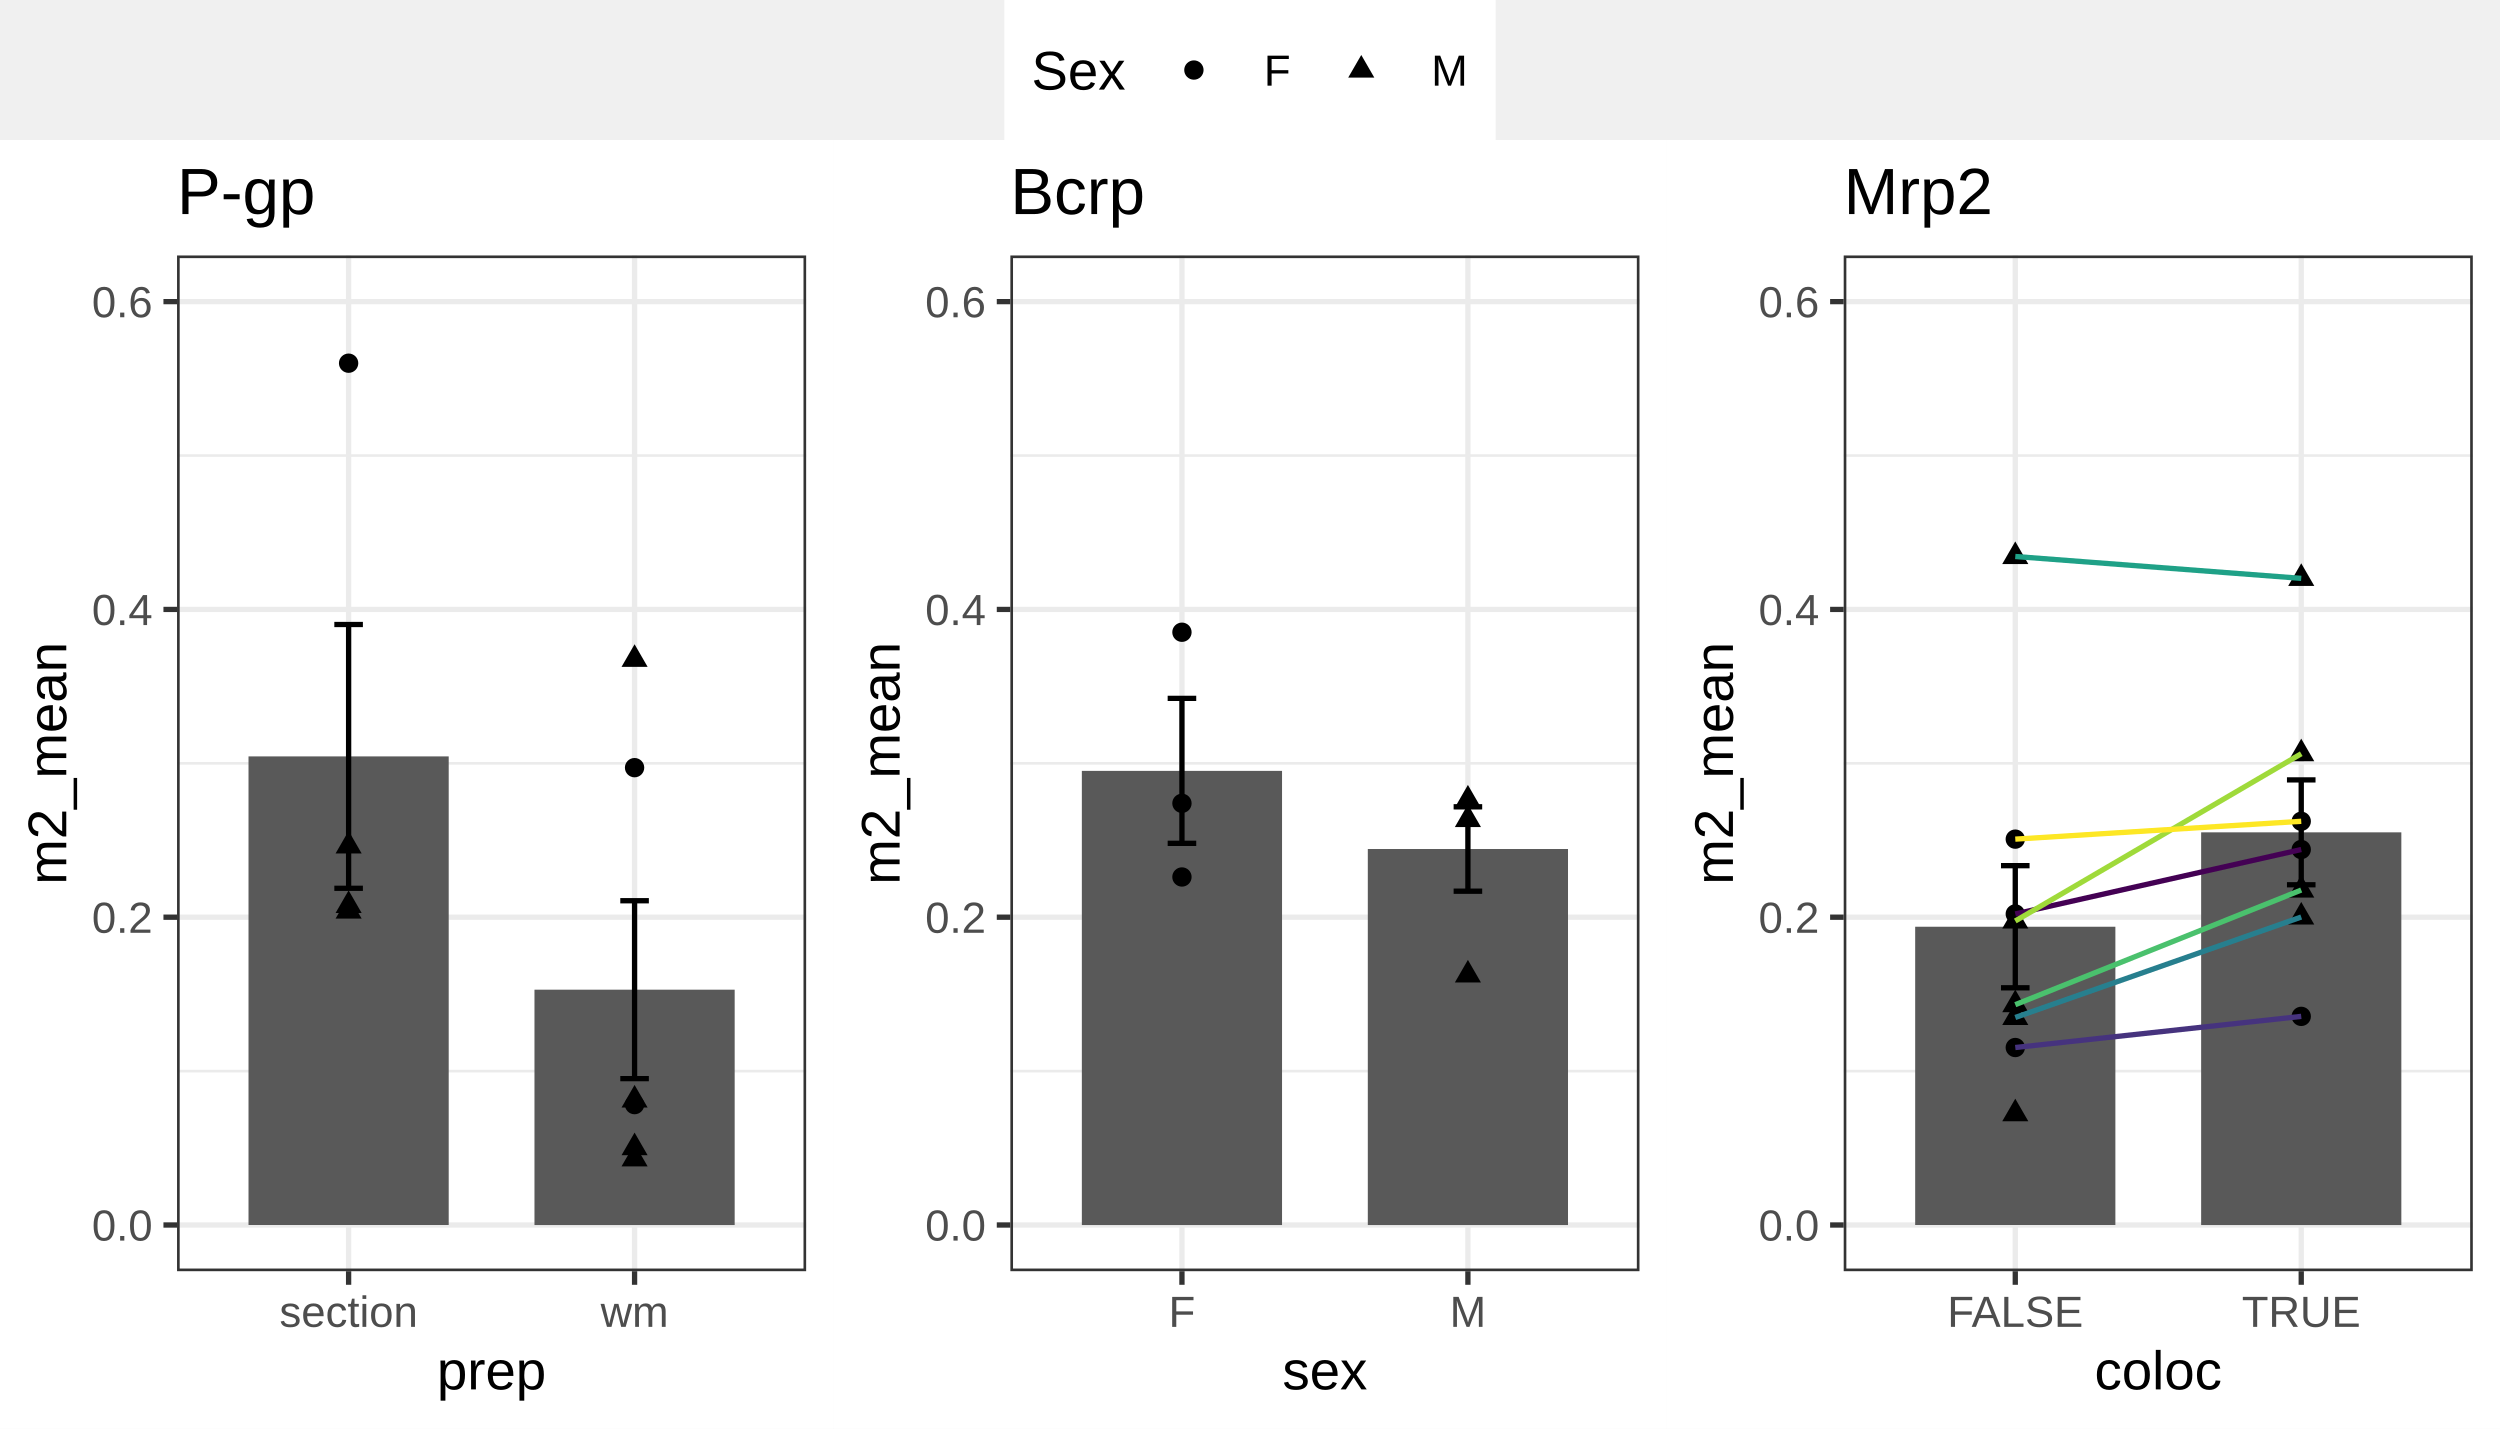
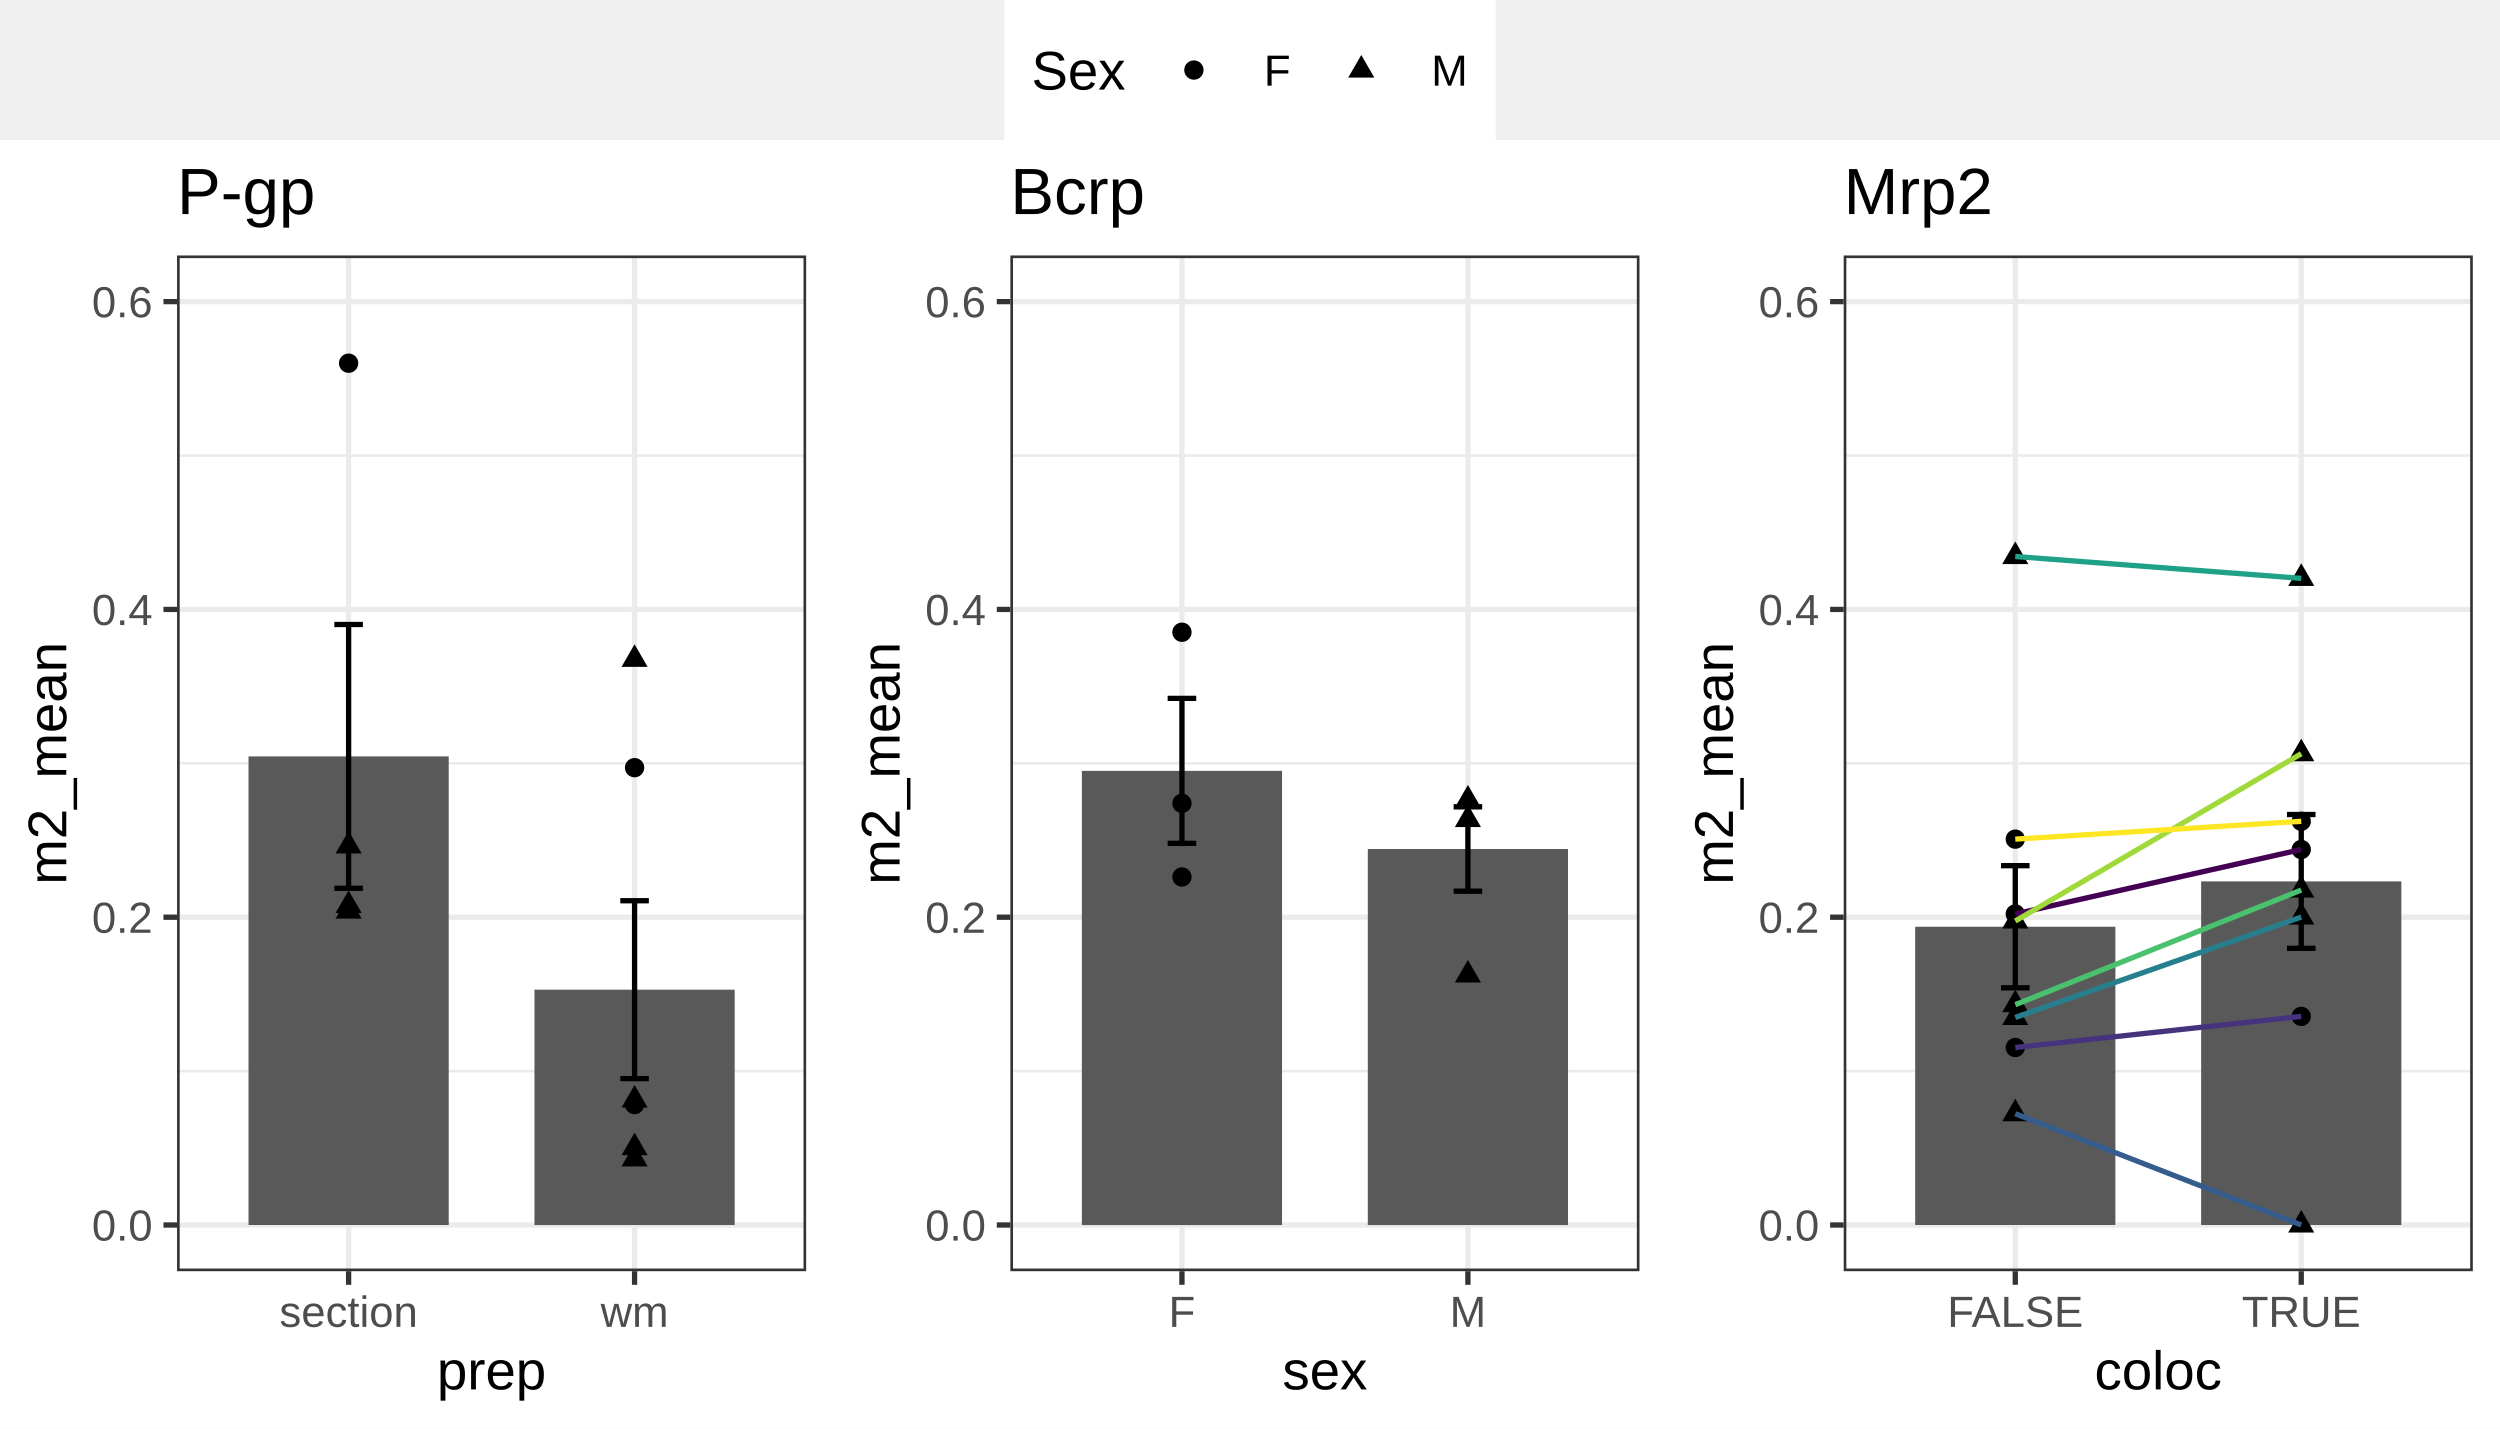
<svg xmlns="http://www.w3.org/2000/svg" class="svglite" width="504.00pt" height="288.00pt" viewBox="0 0 504.00 288.00">
  <defs>
    <style type="text/css">
    .svglite line, .svglite polyline, .svglite polygon, .svglite path, .svglite rect, .svglite circle {
      fill: none;
      stroke: #000000;
      stroke-linecap: round;
      stroke-linejoin: round;
      stroke-miterlimit: 10.00;
    }
    .svglite text {
      white-space: pre;
    }
  </style>
  </defs>
  <rect width="100%" height="100%" style="stroke: none; fill: none;" />
  <defs>
    <clipPath id="cpMC4wMHw1MDQuMDB8MC4wMHwyODguMDA=">
      <rect x="0.00" y="0.00" width="504.00" height="288.00" />
    </clipPath>
  </defs>
  <g clip-path="url(#cpMC4wMHw1MDQuMDB8MC4wMHwyODguMDA=)">
    <rect x="202.47" y="0" width="99.06" height="28.24" style="stroke-width: 1.07; stroke: none; fill: #FFFFFF;" />
    <text x="207.95" y="18.06" style="font-size: 11.00px; font-family: &quot;Arial&quot;;" textLength="18.96px" lengthAdjust="spacingAndGlyphs">Sex</text>
    <rect x="232.05" y="5.48" width="17.28" height="17.28" style="stroke-width: 1.07; stroke: none; fill: #FFFFFF;" />
    <circle cx="240.69" cy="14.12" r="1.95" style="stroke-width: 0.71; stroke: none; fill: #000000;" />
    <rect x="265.79" y="5.48" width="17.28" height="17.28" style="stroke-width: 1.07; stroke: none; fill: #FFFFFF;" />
    <polygon points="274.43,11.08 277.06,15.64 271.80,15.64 " style="stroke-width: 0.71; stroke: none; fill: #000000;" />
    <text x="254.81" y="17.27" style="font-size: 8.80px; font-family: &quot;Arial&quot;;" textLength="5.37px" lengthAdjust="spacingAndGlyphs">F</text>
    <text x="288.55" y="17.27" style="font-size: 8.80px; font-family: &quot;Arial&quot;;" textLength="7.33px" lengthAdjust="spacingAndGlyphs">M</text>
  </g>
  <defs>
    <clipPath id="cpMC4wMHw1MDQuMDB8MjguMjR8Mjg4LjAw">
      <rect x="0.00" y="28.24" width="504.00" height="259.76" />
    </clipPath>
  </defs>
  <g clip-path="url(#cpMC4wMHw1MDQuMDB8MjguMjR8Mjg4LjAw)">
</g>
  <g clip-path="url(#cpMC4wMHw1MDQuMDB8MC4wMHwyODguMDA=)">
</g>
  <defs>
    <clipPath id="cpMC4wMHwxNjguMDB8MjguMjR8Mjg4LjAw">
      <rect x="0.00" y="28.24" width="168.00" height="259.76" />
    </clipPath>
  </defs>
  <g clip-path="url(#cpMC4wMHwxNjguMDB8MjguMjR8Mjg4LjAw)">
    <rect x="-0" y="28.24" width="168.00" height="259.76" style="stroke-width: 1.07; stroke: #FFFFFF; fill: #FFFFFF;" />
  </g>
  <g clip-path="url(#cpMC4wMHw1MDQuMDB8MC4wMHwyODguMDA=)">
</g>
  <defs>
    <clipPath id="cpMzUuNjl8MTYyLjUyfDUxLjUwfDI1Ni4yNw==">
      <rect x="35.69" y="51.50" width="126.83" height="204.77" />
    </clipPath>
  </defs>
  <g clip-path="url(#cpMzUuNjl8MTYyLjUyfDUxLjUwfDI1Ni4yNw==)">
    <rect x="35.69" y="51.50" width="126.83" height="204.77" style="stroke-width: 1.07; stroke: none; fill: #FFFFFF;" />
    <polyline points="35.69,215.94 162.52,215.94 " style="stroke-width: 0.53; stroke: #EBEBEB; stroke-linecap: butt;" />
    <polyline points="35.69,153.89 162.52,153.89 " style="stroke-width: 0.53; stroke: #EBEBEB; stroke-linecap: butt;" />
    <polyline points="35.69,91.84 162.52,91.84 " style="stroke-width: 0.53; stroke: #EBEBEB; stroke-linecap: butt;" />
    <polyline points="35.69,246.96 162.52,246.96 " style="stroke-width: 1.07; stroke: #EBEBEB; stroke-linecap: butt;" />
    <polyline points="35.69,184.91 162.52,184.91 " style="stroke-width: 1.07; stroke: #EBEBEB; stroke-linecap: butt;" />
    <polyline points="35.69,122.86 162.52,122.86 " style="stroke-width: 1.07; stroke: #EBEBEB; stroke-linecap: butt;" />
    <polyline points="35.69,60.81 162.52,60.81 " style="stroke-width: 1.07; stroke: #EBEBEB; stroke-linecap: butt;" />
    <polyline points="70.28,256.27 70.28,51.50 " style="stroke-width: 1.07; stroke: #EBEBEB; stroke-linecap: butt;" />
    <polyline points="127.93,256.27 127.93,51.50 " style="stroke-width: 1.07; stroke: #EBEBEB; stroke-linecap: butt;" />
    <rect x="50.10" y="152.49" width="40.36" height="94.47" style="stroke-width: 1.07; stroke: none; stroke-linecap: butt; stroke-linejoin: miter; fill: #595959;" />
    <rect x="107.75" y="199.52" width="40.36" height="47.45" style="stroke-width: 1.07; stroke: none; stroke-linecap: butt; stroke-linejoin: miter; fill: #595959;" />
    <polyline points="67.40,125.90 73.16,125.90 " style="stroke-width: 1.07; stroke-linecap: butt;" />
    <polyline points="70.28,125.90 70.28,179.08 " style="stroke-width: 1.07; stroke-linecap: butt;" />
    <polyline points="67.40,179.08 73.16,179.08 " style="stroke-width: 1.07; stroke-linecap: butt;" />
    <polyline points="125.05,181.59 130.81,181.59 " style="stroke-width: 1.07; stroke-linecap: butt;" />
    <polyline points="127.93,181.59 127.93,217.45 " style="stroke-width: 1.07; stroke-linecap: butt;" />
    <polyline points="125.05,217.45 130.81,217.45 " style="stroke-width: 1.07; stroke-linecap: butt;" />
    <polygon points="127.93,230.58 130.56,235.14 125.30,235.14 " style="stroke-width: 0.71; stroke: none; fill: #000000;" />
    <polygon points="127.93,228.33 130.56,232.89 125.30,232.89 " style="stroke-width: 0.71; stroke: none; fill: #000000;" />
    <circle cx="70.28" cy="73.22" r="1.95" style="stroke-width: 0.71; stroke: none; fill: #000000;" />
    <circle cx="127.93" cy="222.69" r="1.95" style="stroke-width: 0.71; stroke: none; fill: #000000;" />
    <polygon points="70.28,167.50 72.91,172.06 67.65,172.06 " style="stroke-width: 0.71; stroke: none; fill: #000000;" />
    <polygon points="70.28,180.63 72.91,185.19 67.65,185.19 " style="stroke-width: 0.71; stroke: none; fill: #000000;" />
    <polygon points="70.28,179.50 72.91,184.06 67.65,184.06 " style="stroke-width: 0.71; stroke: none; fill: #000000;" />
    <polygon points="127.93,129.88 130.56,134.44 125.30,134.44 " style="stroke-width: 0.71; stroke: none; fill: #000000;" />
    <circle cx="127.93" cy="154.76" r="1.95" style="stroke-width: 0.71; stroke: none; fill: #000000;" />
    <polygon points="127.93,218.72 130.56,223.28 125.30,223.28 " style="stroke-width: 0.71; stroke: none; fill: #000000;" />
    <rect x="35.69" y="51.50" width="126.83" height="204.77" style="stroke-width: 1.07; stroke: #333333;" />
  </g>
  <g clip-path="url(#cpMC4wMHw1MDQuMDB8MC4wMHwyODguMDA=)">
    <text x="30.76" y="250.11" text-anchor="end" style="font-size: 8.80px;fill: #4D4D4D; font-family: &quot;Arial&quot;;" textLength="12.24px" lengthAdjust="spacingAndGlyphs">0.0</text>
    <text x="30.76" y="188.06" text-anchor="end" style="font-size: 8.80px;fill: #4D4D4D; font-family: &quot;Arial&quot;;" textLength="12.24px" lengthAdjust="spacingAndGlyphs">0.2</text>
    <text x="30.76" y="126.01" text-anchor="end" style="font-size: 8.80px;fill: #4D4D4D; font-family: &quot;Arial&quot;;" textLength="12.24px" lengthAdjust="spacingAndGlyphs">0.4</text>
    <text x="30.76" y="63.96" text-anchor="end" style="font-size: 8.80px;fill: #4D4D4D; font-family: &quot;Arial&quot;;" textLength="12.24px" lengthAdjust="spacingAndGlyphs">0.6</text>
    <polyline points="32.95,246.96 35.69,246.96 " style="stroke-width: 1.07; stroke: #333333; stroke-linecap: butt;" />
    <polyline points="32.95,184.91 35.69,184.91 " style="stroke-width: 1.07; stroke: #333333; stroke-linecap: butt;" />
    <polyline points="32.95,122.86 35.69,122.86 " style="stroke-width: 1.07; stroke: #333333; stroke-linecap: butt;" />
    <polyline points="32.95,60.81 35.69,60.81 " style="stroke-width: 1.07; stroke: #333333; stroke-linecap: butt;" />
    <polyline points="70.28,259.01 70.28,256.27 " style="stroke-width: 1.07; stroke: #333333; stroke-linecap: butt;" />
    <polyline points="127.93,259.01 127.93,256.27 " style="stroke-width: 1.07; stroke: #333333; stroke-linecap: butt;" />
    <text x="70.28" y="267.50" text-anchor="middle" style="font-size: 8.80px;fill: #4D4D4D; font-family: &quot;Arial&quot;;" textLength="27.89px" lengthAdjust="spacingAndGlyphs">section</text>
    <text x="127.93" y="267.50" text-anchor="middle" style="font-size: 8.80px;fill: #4D4D4D; font-family: &quot;Arial&quot;;" textLength="13.68px" lengthAdjust="spacingAndGlyphs">wm</text>
    <text x="99.10" y="280.10" text-anchor="middle" style="font-size: 11.00px; font-family: &quot;Arial&quot;;" textLength="22.02px" lengthAdjust="spacingAndGlyphs">prep</text>
    <text transform="translate(13.36,153.89) rotate(-90)" text-anchor="middle" style="font-size: 11.00px; font-family: &quot;Arial&quot;;" textLength="48.93px" lengthAdjust="spacingAndGlyphs">m2_mean</text>
    <text x="35.69" y="43.16" style="font-size: 13.20px; font-family: &quot;Arial&quot;;" textLength="27.86px" lengthAdjust="spacingAndGlyphs">P-gp</text>
  </g>
  <defs>
    <clipPath id="cpMTY4LjAwfDMzNi4wMHwyOC4yNHwyODguMDA=">
      <rect x="168.00" y="28.24" width="168.00" height="259.76" />
    </clipPath>
  </defs>
  <g clip-path="url(#cpMTY4LjAwfDMzNi4wMHwyOC4yNHwyODguMDA=)">
    <rect x="168.00" y="28.24" width="168.00" height="259.76" style="stroke-width: 1.07; stroke: #FFFFFF; fill: #FFFFFF;" />
  </g>
  <g clip-path="url(#cpMC4wMHw1MDQuMDB8MC4wMHwyODguMDA=)">
</g>
  <defs>
    <clipPath id="cpMjAzLjY5fDMzMC41Mnw1MS41MHwyNTYuMjc=">
      <rect x="203.69" y="51.50" width="126.83" height="204.77" />
    </clipPath>
  </defs>
  <g clip-path="url(#cpMjAzLjY5fDMzMC41Mnw1MS41MHwyNTYuMjc=)">
    <rect x="203.69" y="51.50" width="126.83" height="204.77" style="stroke-width: 1.07; stroke: none; fill: #FFFFFF;" />
    <polyline points="203.69,215.94 330.52,215.94 " style="stroke-width: 0.53; stroke: #EBEBEB; stroke-linecap: butt;" />
    <polyline points="203.69,153.89 330.52,153.89 " style="stroke-width: 0.53; stroke: #EBEBEB; stroke-linecap: butt;" />
    <polyline points="203.69,91.84 330.52,91.84 " style="stroke-width: 0.53; stroke: #EBEBEB; stroke-linecap: butt;" />
    <polyline points="203.69,246.96 330.52,246.96 " style="stroke-width: 1.07; stroke: #EBEBEB; stroke-linecap: butt;" />
    <polyline points="203.69,184.91 330.52,184.91 " style="stroke-width: 1.07; stroke: #EBEBEB; stroke-linecap: butt;" />
    <polyline points="203.69,122.86 330.52,122.86 " style="stroke-width: 1.07; stroke: #EBEBEB; stroke-linecap: butt;" />
    <polyline points="203.69,60.81 330.52,60.81 " style="stroke-width: 1.07; stroke: #EBEBEB; stroke-linecap: butt;" />
    <polyline points="238.28,256.27 238.28,51.50 " style="stroke-width: 1.07; stroke: #EBEBEB; stroke-linecap: butt;" />
    <polyline points="295.93,256.27 295.93,51.50 " style="stroke-width: 1.07; stroke: #EBEBEB; stroke-linecap: butt;" />
    <rect x="218.10" y="155.41" width="40.36" height="91.56" style="stroke-width: 1.07; stroke: none; stroke-linecap: butt; stroke-linejoin: miter; fill: #595959;" />
    <rect x="275.75" y="171.16" width="40.36" height="75.81" style="stroke-width: 1.07; stroke: none; stroke-linecap: butt; stroke-linejoin: miter; fill: #595959;" />
    <polyline points="235.40,140.79 241.16,140.79 " style="stroke-width: 1.07; stroke-linecap: butt;" />
    <polyline points="238.28,140.79 238.28,170.02 " style="stroke-width: 1.07; stroke-linecap: butt;" />
    <polyline points="235.40,170.02 241.16,170.02 " style="stroke-width: 1.07; stroke-linecap: butt;" />
    <polyline points="293.05,162.65 298.81,162.65 " style="stroke-width: 1.07; stroke-linecap: butt;" />
    <polyline points="295.93,162.65 295.93,179.67 " style="stroke-width: 1.07; stroke-linecap: butt;" />
    <polyline points="293.05,179.67 298.81,179.67 " style="stroke-width: 1.07; stroke-linecap: butt;" />
    <circle cx="238.28" cy="127.46" r="1.95" style="stroke-width: 0.71; stroke: none; fill: #000000;" />
    <circle cx="238.28" cy="161.95" r="1.95" style="stroke-width: 0.71; stroke: none; fill: #000000;" />
    <polygon points="295.93,193.51 298.56,198.07 293.30,198.07 " style="stroke-width: 0.71; stroke: none; fill: #000000;" />
    <polygon points="295.93,158.24 298.56,162.80 293.30,162.80 " style="stroke-width: 0.71; stroke: none; fill: #000000;" />
    <polygon points="295.93,158.55 298.56,163.11 293.30,163.11 " style="stroke-width: 0.71; stroke: none; fill: #000000;" />
    <polygon points="295.93,162.17 298.56,166.73 293.30,166.73 " style="stroke-width: 0.71; stroke: none; fill: #000000;" />
    <circle cx="238.28" cy="176.80" r="1.95" style="stroke-width: 0.71; stroke: none; fill: #000000;" />
    <rect x="203.69" y="51.50" width="126.83" height="204.77" style="stroke-width: 1.07; stroke: #333333;" />
  </g>
  <g clip-path="url(#cpMC4wMHw1MDQuMDB8MC4wMHwyODguMDA=)">
    <text x="198.76" y="250.11" text-anchor="end" style="font-size: 8.80px;fill: #4D4D4D; font-family: &quot;Arial&quot;;" textLength="12.24px" lengthAdjust="spacingAndGlyphs">0.0</text>
    <text x="198.76" y="188.06" text-anchor="end" style="font-size: 8.80px;fill: #4D4D4D; font-family: &quot;Arial&quot;;" textLength="12.24px" lengthAdjust="spacingAndGlyphs">0.2</text>
    <text x="198.76" y="126.01" text-anchor="end" style="font-size: 8.80px;fill: #4D4D4D; font-family: &quot;Arial&quot;;" textLength="12.24px" lengthAdjust="spacingAndGlyphs">0.4</text>
    <text x="198.76" y="63.96" text-anchor="end" style="font-size: 8.80px;fill: #4D4D4D; font-family: &quot;Arial&quot;;" textLength="12.24px" lengthAdjust="spacingAndGlyphs">0.6</text>
    <polyline points="200.95,246.96 203.69,246.96 " style="stroke-width: 1.07; stroke: #333333; stroke-linecap: butt;" />
    <polyline points="200.95,184.91 203.69,184.91 " style="stroke-width: 1.07; stroke: #333333; stroke-linecap: butt;" />
    <polyline points="200.95,122.86 203.69,122.86 " style="stroke-width: 1.07; stroke: #333333; stroke-linecap: butt;" />
    <polyline points="200.95,60.81 203.69,60.81 " style="stroke-width: 1.07; stroke: #333333; stroke-linecap: butt;" />
    <polyline points="238.28,259.01 238.28,256.27 " style="stroke-width: 1.07; stroke: #333333; stroke-linecap: butt;" />
    <polyline points="295.93,259.01 295.93,256.27 " style="stroke-width: 1.07; stroke: #333333; stroke-linecap: butt;" />
    <text x="238.28" y="267.50" text-anchor="middle" style="font-size: 8.80px;fill: #4D4D4D; font-family: &quot;Arial&quot;;" textLength="5.37px" lengthAdjust="spacingAndGlyphs">F</text>
    <text x="295.93" y="267.50" text-anchor="middle" style="font-size: 8.80px;fill: #4D4D4D; font-family: &quot;Arial&quot;;" textLength="7.33px" lengthAdjust="spacingAndGlyphs">M</text>
    <text x="267.10" y="280.10" text-anchor="middle" style="font-size: 11.00px; font-family: &quot;Arial&quot;;" textLength="17.12px" lengthAdjust="spacingAndGlyphs">sex</text>
    <text transform="translate(181.36,153.89) rotate(-90)" text-anchor="middle" style="font-size: 11.00px; font-family: &quot;Arial&quot;;" textLength="48.93px" lengthAdjust="spacingAndGlyphs">m2_mean</text>
    <text x="203.69" y="43.16" style="font-size: 13.20px; font-family: &quot;Arial&quot;;" textLength="27.12px" lengthAdjust="spacingAndGlyphs">Bcrp</text>
  </g>
  <defs>
    <clipPath id="cpMzM2LjAwfDUwNC4wMHwyOC4yNHwyODguMDA=">
      <rect x="336.00" y="28.24" width="168.00" height="259.76" />
    </clipPath>
  </defs>
  <g clip-path="url(#cpMzM2LjAwfDUwNC4wMHwyOC4yNHwyODguMDA=)">
    <rect x="336.00" y="28.24" width="168.00" height="259.76" style="stroke-width: 1.07; stroke: #FFFFFF; fill: #FFFFFF;" />
  </g>
  <g clip-path="url(#cpMC4wMHw1MDQuMDB8MC4wMHwyODguMDA=)">
</g>
  <defs>
    <clipPath id="cpMzcxLjY5fDQ5OC41Mnw1MS41MHwyNTYuMjc=">
      <rect x="371.69" y="51.50" width="126.83" height="204.77" />
    </clipPath>
  </defs>
  <g clip-path="url(#cpMzcxLjY5fDQ5OC41Mnw1MS41MHwyNTYuMjc=)">
    <rect x="371.69" y="51.50" width="126.83" height="204.77" style="stroke-width: 1.07; stroke: none; fill: #FFFFFF;" />
    <polyline points="371.69,215.94 498.52,215.94 " style="stroke-width: 0.53; stroke: #EBEBEB; stroke-linecap: butt;" />
    <polyline points="371.69,153.89 498.52,153.89 " style="stroke-width: 0.53; stroke: #EBEBEB; stroke-linecap: butt;" />
    <polyline points="371.69,91.84 498.52,91.84 " style="stroke-width: 0.53; stroke: #EBEBEB; stroke-linecap: butt;" />
    <polyline points="371.69,246.96 498.52,246.96 " style="stroke-width: 1.07; stroke: #EBEBEB; stroke-linecap: butt;" />
    <polyline points="371.69,184.91 498.52,184.91 " style="stroke-width: 1.07; stroke: #EBEBEB; stroke-linecap: butt;" />
    <polyline points="371.69,122.86 498.52,122.86 " style="stroke-width: 1.07; stroke: #EBEBEB; stroke-linecap: butt;" />
    <polyline points="371.69,60.81 498.52,60.81 " style="stroke-width: 1.07; stroke: #EBEBEB; stroke-linecap: butt;" />
    <polyline points="406.28,256.27 406.28,51.50 " style="stroke-width: 1.07; stroke: #EBEBEB; stroke-linecap: butt;" />
    <polyline points="463.93,256.27 463.93,51.50 " style="stroke-width: 1.07; stroke: #EBEBEB; stroke-linecap: butt;" />
    <rect x="386.10" y="186.83" width="40.36" height="60.13" style="stroke-width: 1.07; stroke: none; stroke-linecap: butt; stroke-linejoin: miter; fill: #595959;" />
-     <rect x="443.75" y="167.80" width="40.36" height="79.17" style="stroke-width: 1.07; stroke: none; stroke-linecap: butt; stroke-linejoin: miter; fill: #595959;" />
+     <rect x="443.75" y="177.69" width="40.36" height="69.27" style="stroke-width: 1.07; stroke: none; stroke-linecap: butt; stroke-linejoin: miter; fill: #595959;" />
    <polyline points="403.40,174.52 409.16,174.52 " style="stroke-width: 1.07; stroke-linecap: butt;" />
    <polyline points="406.28,174.52 406.28,199.14 " style="stroke-width: 1.07; stroke-linecap: butt;" />
    <polyline points="403.40,199.14 409.16,199.14 " style="stroke-width: 1.07; stroke-linecap: butt;" />
-     <polyline points="461.05,157.23 466.81,157.23 " style="stroke-width: 1.07; stroke-linecap: butt;" />
-     <polyline points="463.93,157.23 463.93,178.37 " style="stroke-width: 1.07; stroke-linecap: butt;" />
-     <polyline points="461.05,178.37 466.81,178.37 " style="stroke-width: 1.07; stroke-linecap: butt;" />
+     <polyline points="461.05,164.21 466.81,164.21 " style="stroke-width: 1.07; stroke-linecap: butt;" />
+     <polyline points="463.93,164.21 463.93,191.18 " style="stroke-width: 1.07; stroke-linecap: butt;" />
+     <polyline points="461.05,191.18 466.81,191.18 " style="stroke-width: 1.07; stroke-linecap: butt;" />
    <circle cx="406.28" cy="184.25" r="1.95" style="stroke-width: 0.71; stroke: none; fill: #000000;" />
    <circle cx="463.93" cy="171.26" r="1.95" style="stroke-width: 0.71; stroke: none; fill: #000000;" />
    <circle cx="406.28" cy="211.18" r="1.95" style="stroke-width: 0.71; stroke: none; fill: #000000;" />
    <circle cx="463.93" cy="204.90" r="1.95" style="stroke-width: 0.71; stroke: none; fill: #000000;" />
    <polygon points="406.28,221.49 408.91,226.05 403.65,226.05 " style="stroke-width: 0.71; stroke: none; fill: #000000;" />
+     <polygon points="463.93,243.92 466.56,248.48 461.30,248.48 " style="stroke-width: 0.71; stroke: none; fill: #000000;" />
    <polygon points="406.28,202.08 408.91,206.64 403.65,206.64 " style="stroke-width: 0.71; stroke: none; fill: #000000;" />
    <polygon points="463.93,181.83 466.56,186.39 461.30,186.39 " style="stroke-width: 0.71; stroke: none; fill: #000000;" />
    <polygon points="406.28,109.15 408.91,113.71 403.65,113.71 " style="stroke-width: 0.71; stroke: none; fill: #000000;" />
    <polygon points="463.93,113.56 466.56,118.12 461.30,118.12 " style="stroke-width: 0.71; stroke: none; fill: #000000;" />
    <polygon points="406.28,199.50 408.91,204.06 403.65,204.06 " style="stroke-width: 0.71; stroke: none; fill: #000000;" />
    <polygon points="463.93,176.39 466.56,180.95 461.30,180.95 " style="stroke-width: 0.71; stroke: none; fill: #000000;" />
    <polygon points="406.28,182.63 408.91,187.19 403.65,187.19 " style="stroke-width: 0.71; stroke: none; fill: #000000;" />
    <polygon points="463.93,148.91 466.56,153.47 461.30,153.47 " style="stroke-width: 0.71; stroke: none; fill: #000000;" />
    <circle cx="406.28" cy="169.17" r="1.95" style="stroke-width: 0.71; stroke: none; fill: #000000;" />
    <circle cx="463.93" cy="165.57" r="1.95" style="stroke-width: 0.71; stroke: none; fill: #000000;" />
    <polyline points="406.28,184.25 463.93,171.26 " style="stroke-width: 1.07; stroke: #440154; stroke-linecap: butt;" />
    <polyline points="406.28,211.18 463.93,204.90 " style="stroke-width: 1.07; stroke: #46337E; stroke-linecap: butt;" />
+     <polyline points="406.28,224.53 463.93,246.96 " style="stroke-width: 1.07; stroke: #365C8D; stroke-linecap: butt;" />
    <polyline points="406.28,205.12 463.93,184.87 " style="stroke-width: 1.07; stroke: #277F8E; stroke-linecap: butt;" />
    <polyline points="406.28,112.19 463.93,116.60 " style="stroke-width: 1.07; stroke: #1FA187; stroke-linecap: butt;" />
    <polyline points="406.28,202.54 463.93,179.43 " style="stroke-width: 1.07; stroke: #4AC16D; stroke-linecap: butt;" />
    <polyline points="406.28,185.67 463.93,151.95 " style="stroke-width: 1.07; stroke: #9FDA3A; stroke-linecap: butt;" />
    <polyline points="406.28,169.17 463.93,165.57 " style="stroke-width: 1.07; stroke: #FDE725; stroke-linecap: butt;" />
    <rect x="371.69" y="51.50" width="126.83" height="204.77" style="stroke-width: 1.07; stroke: #333333;" />
  </g>
  <g clip-path="url(#cpMC4wMHw1MDQuMDB8MC4wMHwyODguMDA=)">
    <text x="366.76" y="250.11" text-anchor="end" style="font-size: 8.80px;fill: #4D4D4D; font-family: &quot;Arial&quot;;" textLength="12.24px" lengthAdjust="spacingAndGlyphs">0.0</text>
    <text x="366.76" y="188.06" text-anchor="end" style="font-size: 8.80px;fill: #4D4D4D; font-family: &quot;Arial&quot;;" textLength="12.24px" lengthAdjust="spacingAndGlyphs">0.2</text>
    <text x="366.76" y="126.01" text-anchor="end" style="font-size: 8.80px;fill: #4D4D4D; font-family: &quot;Arial&quot;;" textLength="12.24px" lengthAdjust="spacingAndGlyphs">0.4</text>
    <text x="366.76" y="63.96" text-anchor="end" style="font-size: 8.80px;fill: #4D4D4D; font-family: &quot;Arial&quot;;" textLength="12.24px" lengthAdjust="spacingAndGlyphs">0.6</text>
    <polyline points="368.95,246.96 371.69,246.96 " style="stroke-width: 1.07; stroke: #333333; stroke-linecap: butt;" />
    <polyline points="368.95,184.91 371.69,184.91 " style="stroke-width: 1.07; stroke: #333333; stroke-linecap: butt;" />
    <polyline points="368.95,122.86 371.69,122.86 " style="stroke-width: 1.07; stroke: #333333; stroke-linecap: butt;" />
    <polyline points="368.95,60.81 371.69,60.81 " style="stroke-width: 1.07; stroke: #333333; stroke-linecap: butt;" />
    <polyline points="406.28,259.01 406.28,256.27 " style="stroke-width: 1.07; stroke: #333333; stroke-linecap: butt;" />
    <polyline points="463.93,259.01 463.93,256.27 " style="stroke-width: 1.07; stroke: #333333; stroke-linecap: butt;" />
    <text x="406.28" y="267.50" text-anchor="middle" style="font-size: 8.80px;fill: #4D4D4D; font-family: &quot;Arial&quot;;" textLength="27.39px" lengthAdjust="spacingAndGlyphs">FALSE</text>
    <text x="463.93" y="267.50" text-anchor="middle" style="font-size: 8.80px;fill: #4D4D4D; font-family: &quot;Arial&quot;;" textLength="23.94px" lengthAdjust="spacingAndGlyphs">TRUE</text>
    <text x="435.10" y="280.10" text-anchor="middle" style="font-size: 11.00px; font-family: &quot;Arial&quot;;" textLength="25.68px" lengthAdjust="spacingAndGlyphs">coloc</text>
    <text transform="translate(349.36,153.89) rotate(-90)" text-anchor="middle" style="font-size: 11.00px; font-family: &quot;Arial&quot;;" textLength="48.93px" lengthAdjust="spacingAndGlyphs">m2_mean</text>
    <text x="371.69" y="43.16" style="font-size: 13.20px; font-family: &quot;Arial&quot;;" textLength="30.05px" lengthAdjust="spacingAndGlyphs">Mrp2</text>
  </g>
</svg>
